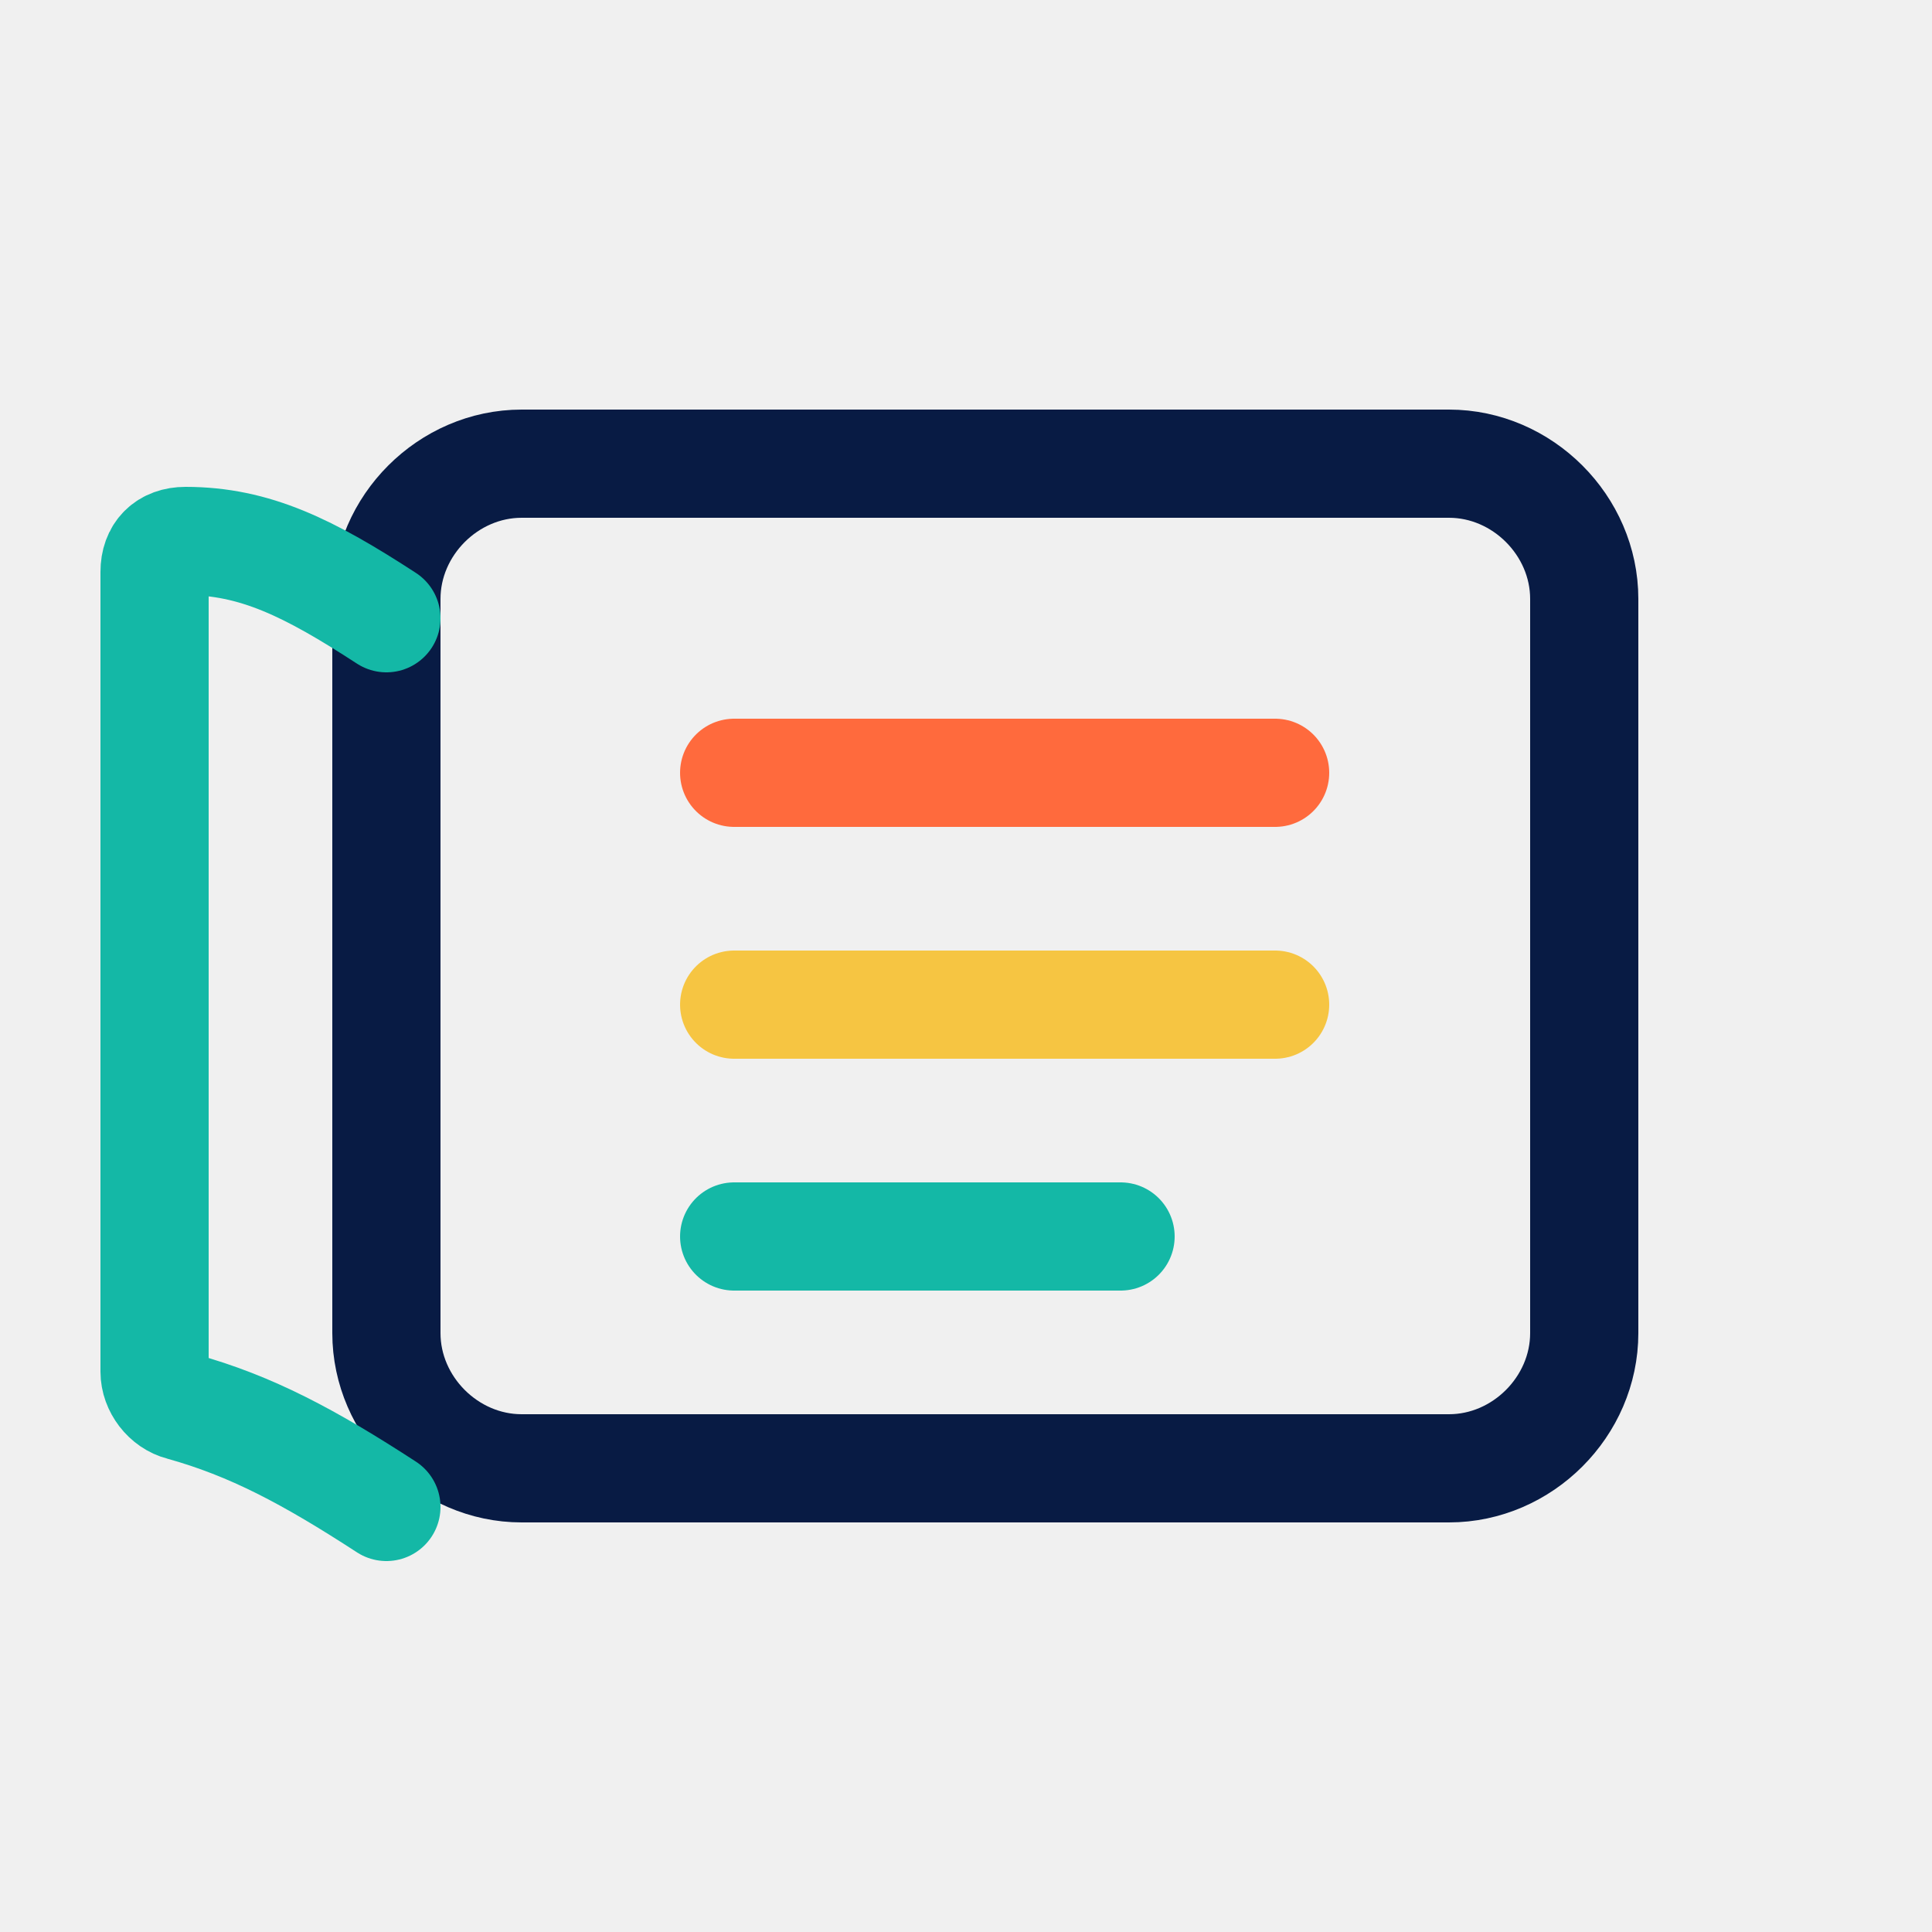
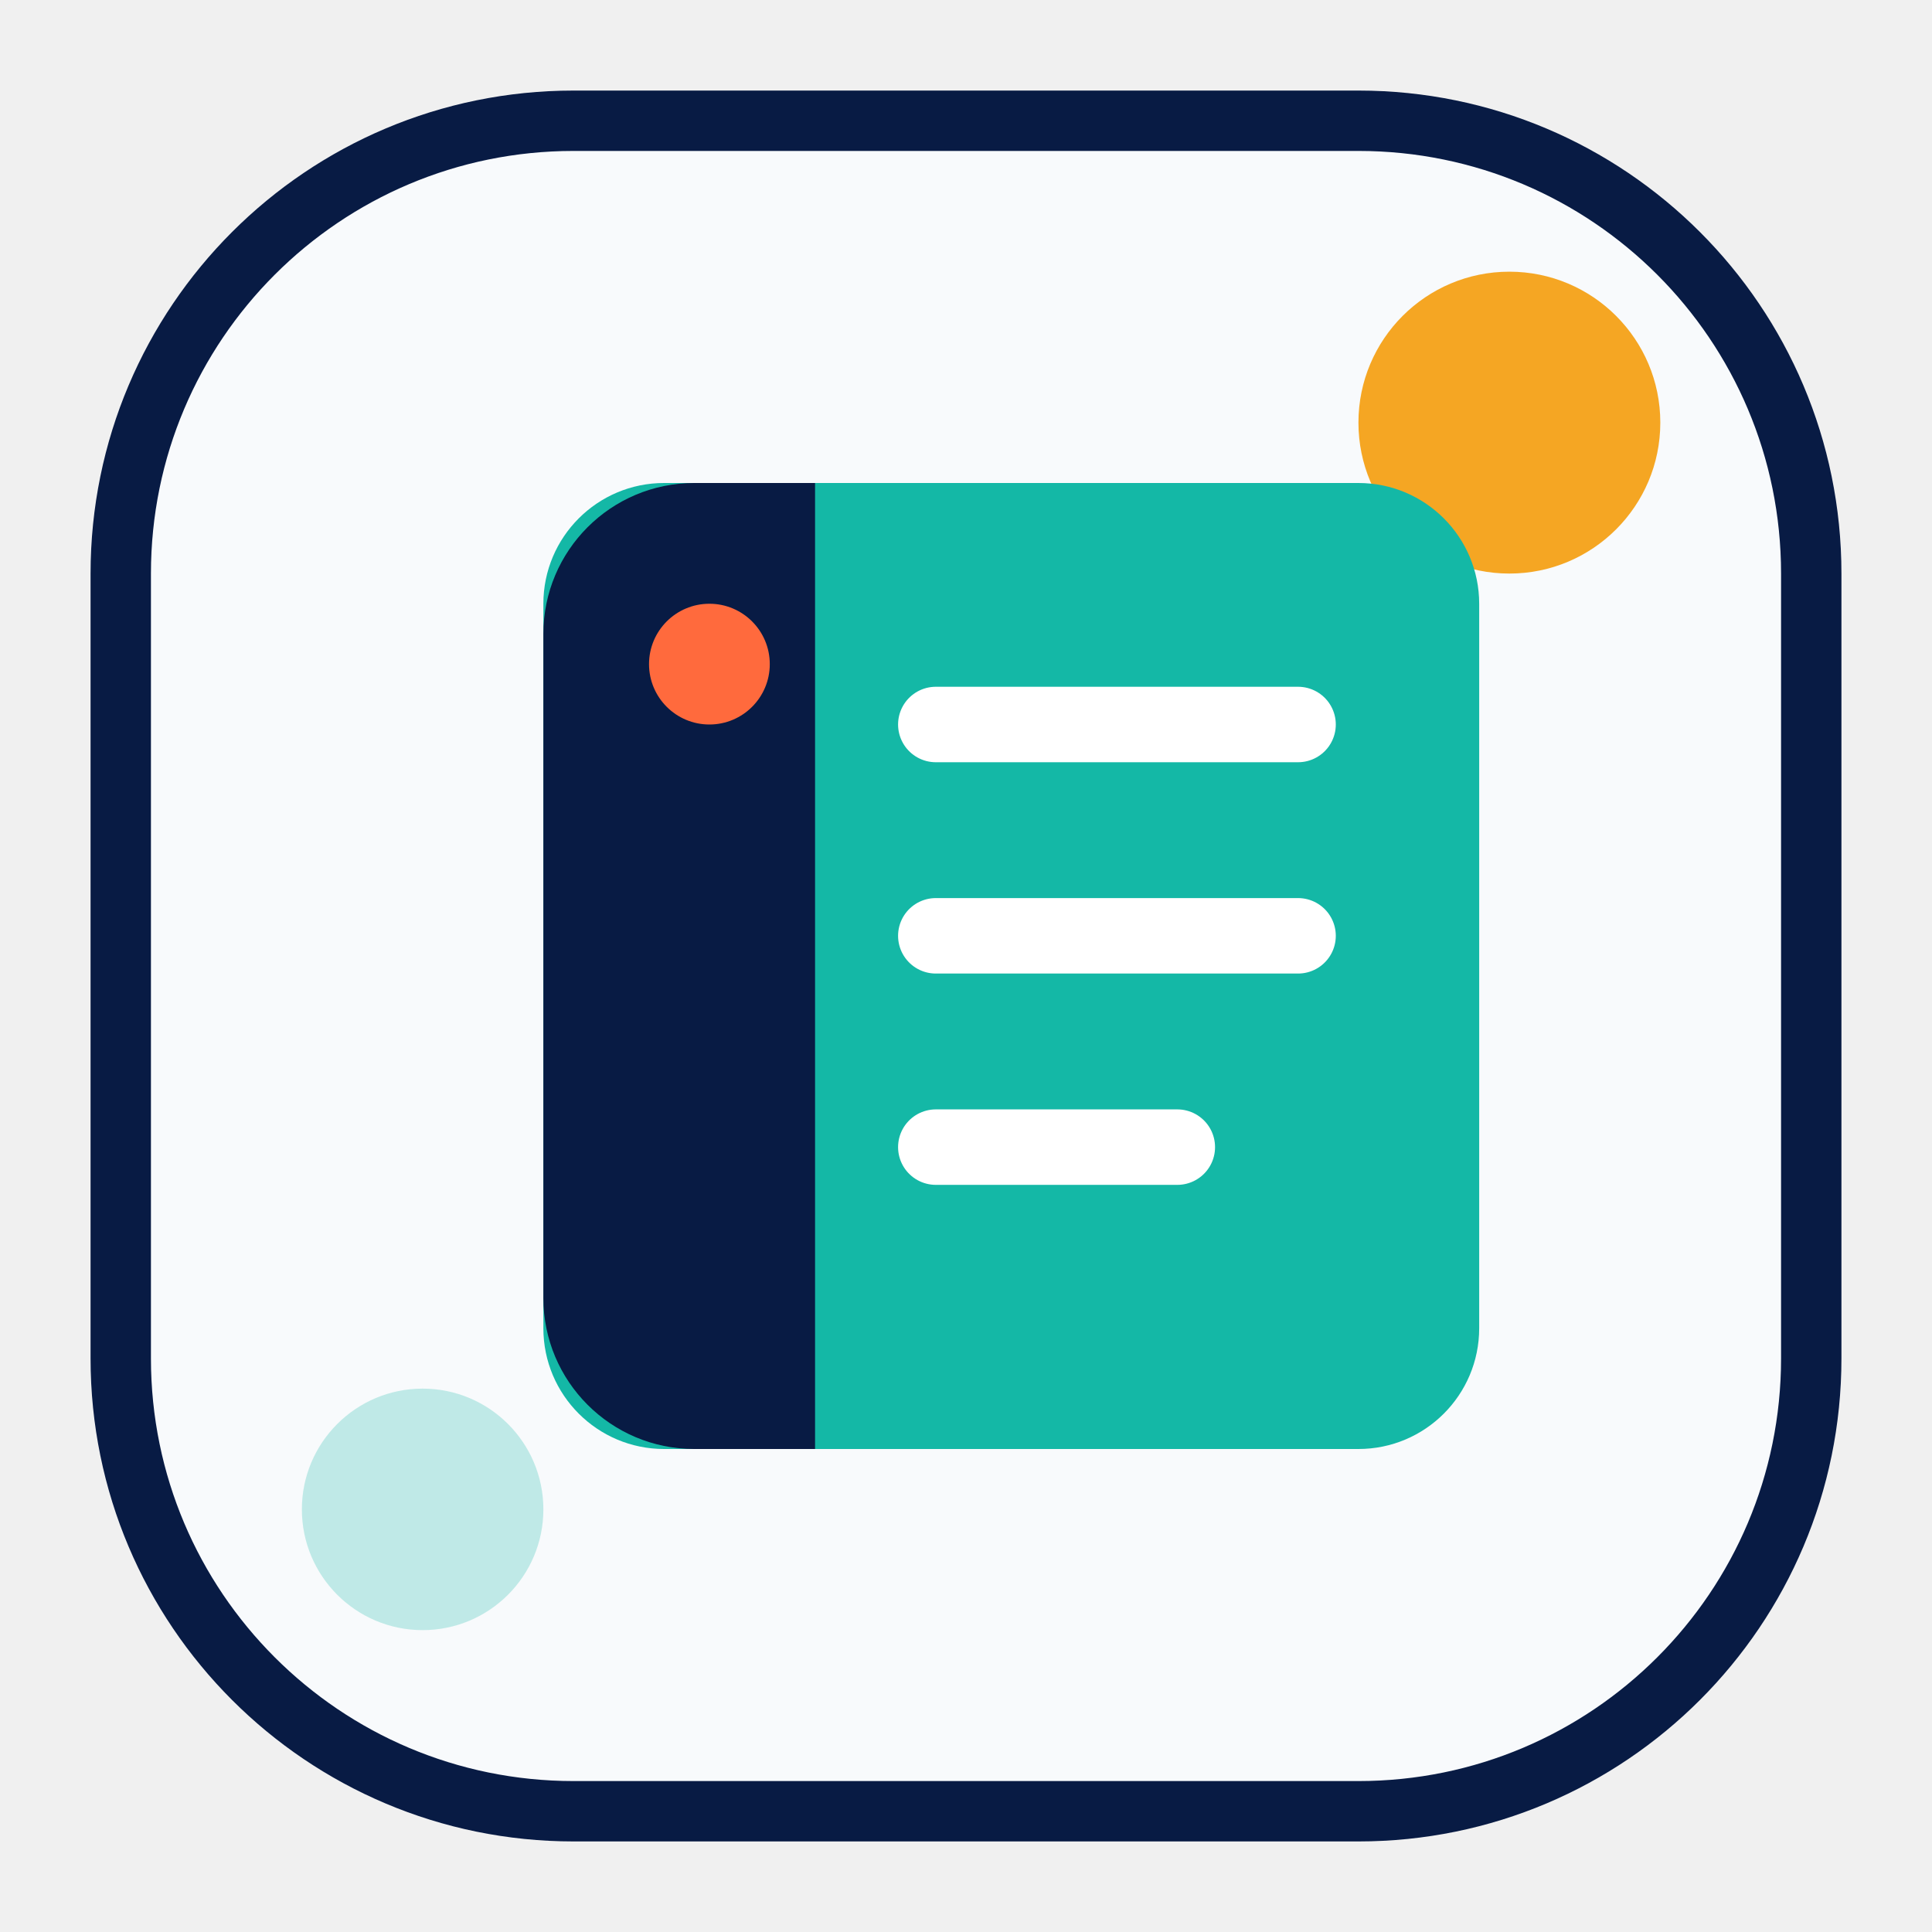
- <svg xmlns="http://www.w3.org/2000/svg" width="50" height="50" viewBox="0 0 50 50" fill="none">
-   <path d="M10 15.5C10 13.6 11.6 12 13.5 12H37.5C39.4 12 41 13.6 41 15.5V34.5C41 36.4 39.4 38 37.5 38H13.5C11.6 38 10 36.4 10 34.5V15.5Z" stroke="#081B44" stroke-width="2.8" />
-   <path d="M10 16C8 14.7 6.6 14 4.8 14C4.3 14 4 14.3 4 14.8V35.5C4 35.9 4.3 36.3 4.7 36.4C6.5 36.9 8 37.7 10 39" stroke="#14B8A6" stroke-width="2.8" stroke-linecap="round" stroke-linejoin="round" />
-   <path d="M19 20H33" stroke="#FF6A3D" stroke-width="2.8" stroke-linecap="round" />
-   <path d="M19 26H33" stroke="#F6C542" stroke-width="2.8" stroke-linecap="round" />
-   <path d="M19 32H29" stroke="#14B8A6" stroke-width="2.8" stroke-linecap="round" />
+ <svg xmlns="http://www.w3.org/2000/svg" width="128" height="128" viewBox="0 0 128 128" fill="none" role="img" aria-label="Learn icon">
+   <rect x="8" y="8" width="112" height="112" rx="30" fill="#F8FAFC" />
+   <rect x="8" y="8" width="112" height="112" rx="30" stroke="#081B44" stroke-width="4" />
+   <circle cx="100" cy="28" r="10" fill="#F5A623" />
+   <circle cx="28" cy="100" r="8" fill="#14B8A6" opacity="0.25" />
+   <path d="M36 40C36 35.582 39.582 32 44 32H90C94.418 32 98 35.582 98 40V88C98 92.418 94.418 96 90 96H44C39.582 96 36 92.418 36 88V40Z" fill="#14B8A6" />
+   <path d="M36 42C36 36.477 40.477 32 46 32H54V96H46C40.477 96 36 91.523 36 86V42Z" fill="#081B44" />
+   <path d="M62 48H86M62 62H86M62 76H78" stroke="white" stroke-width="5" stroke-linecap="round" />
+   <circle cx="47" cy="44" r="4" fill="#FF6A3D" />
</svg>
